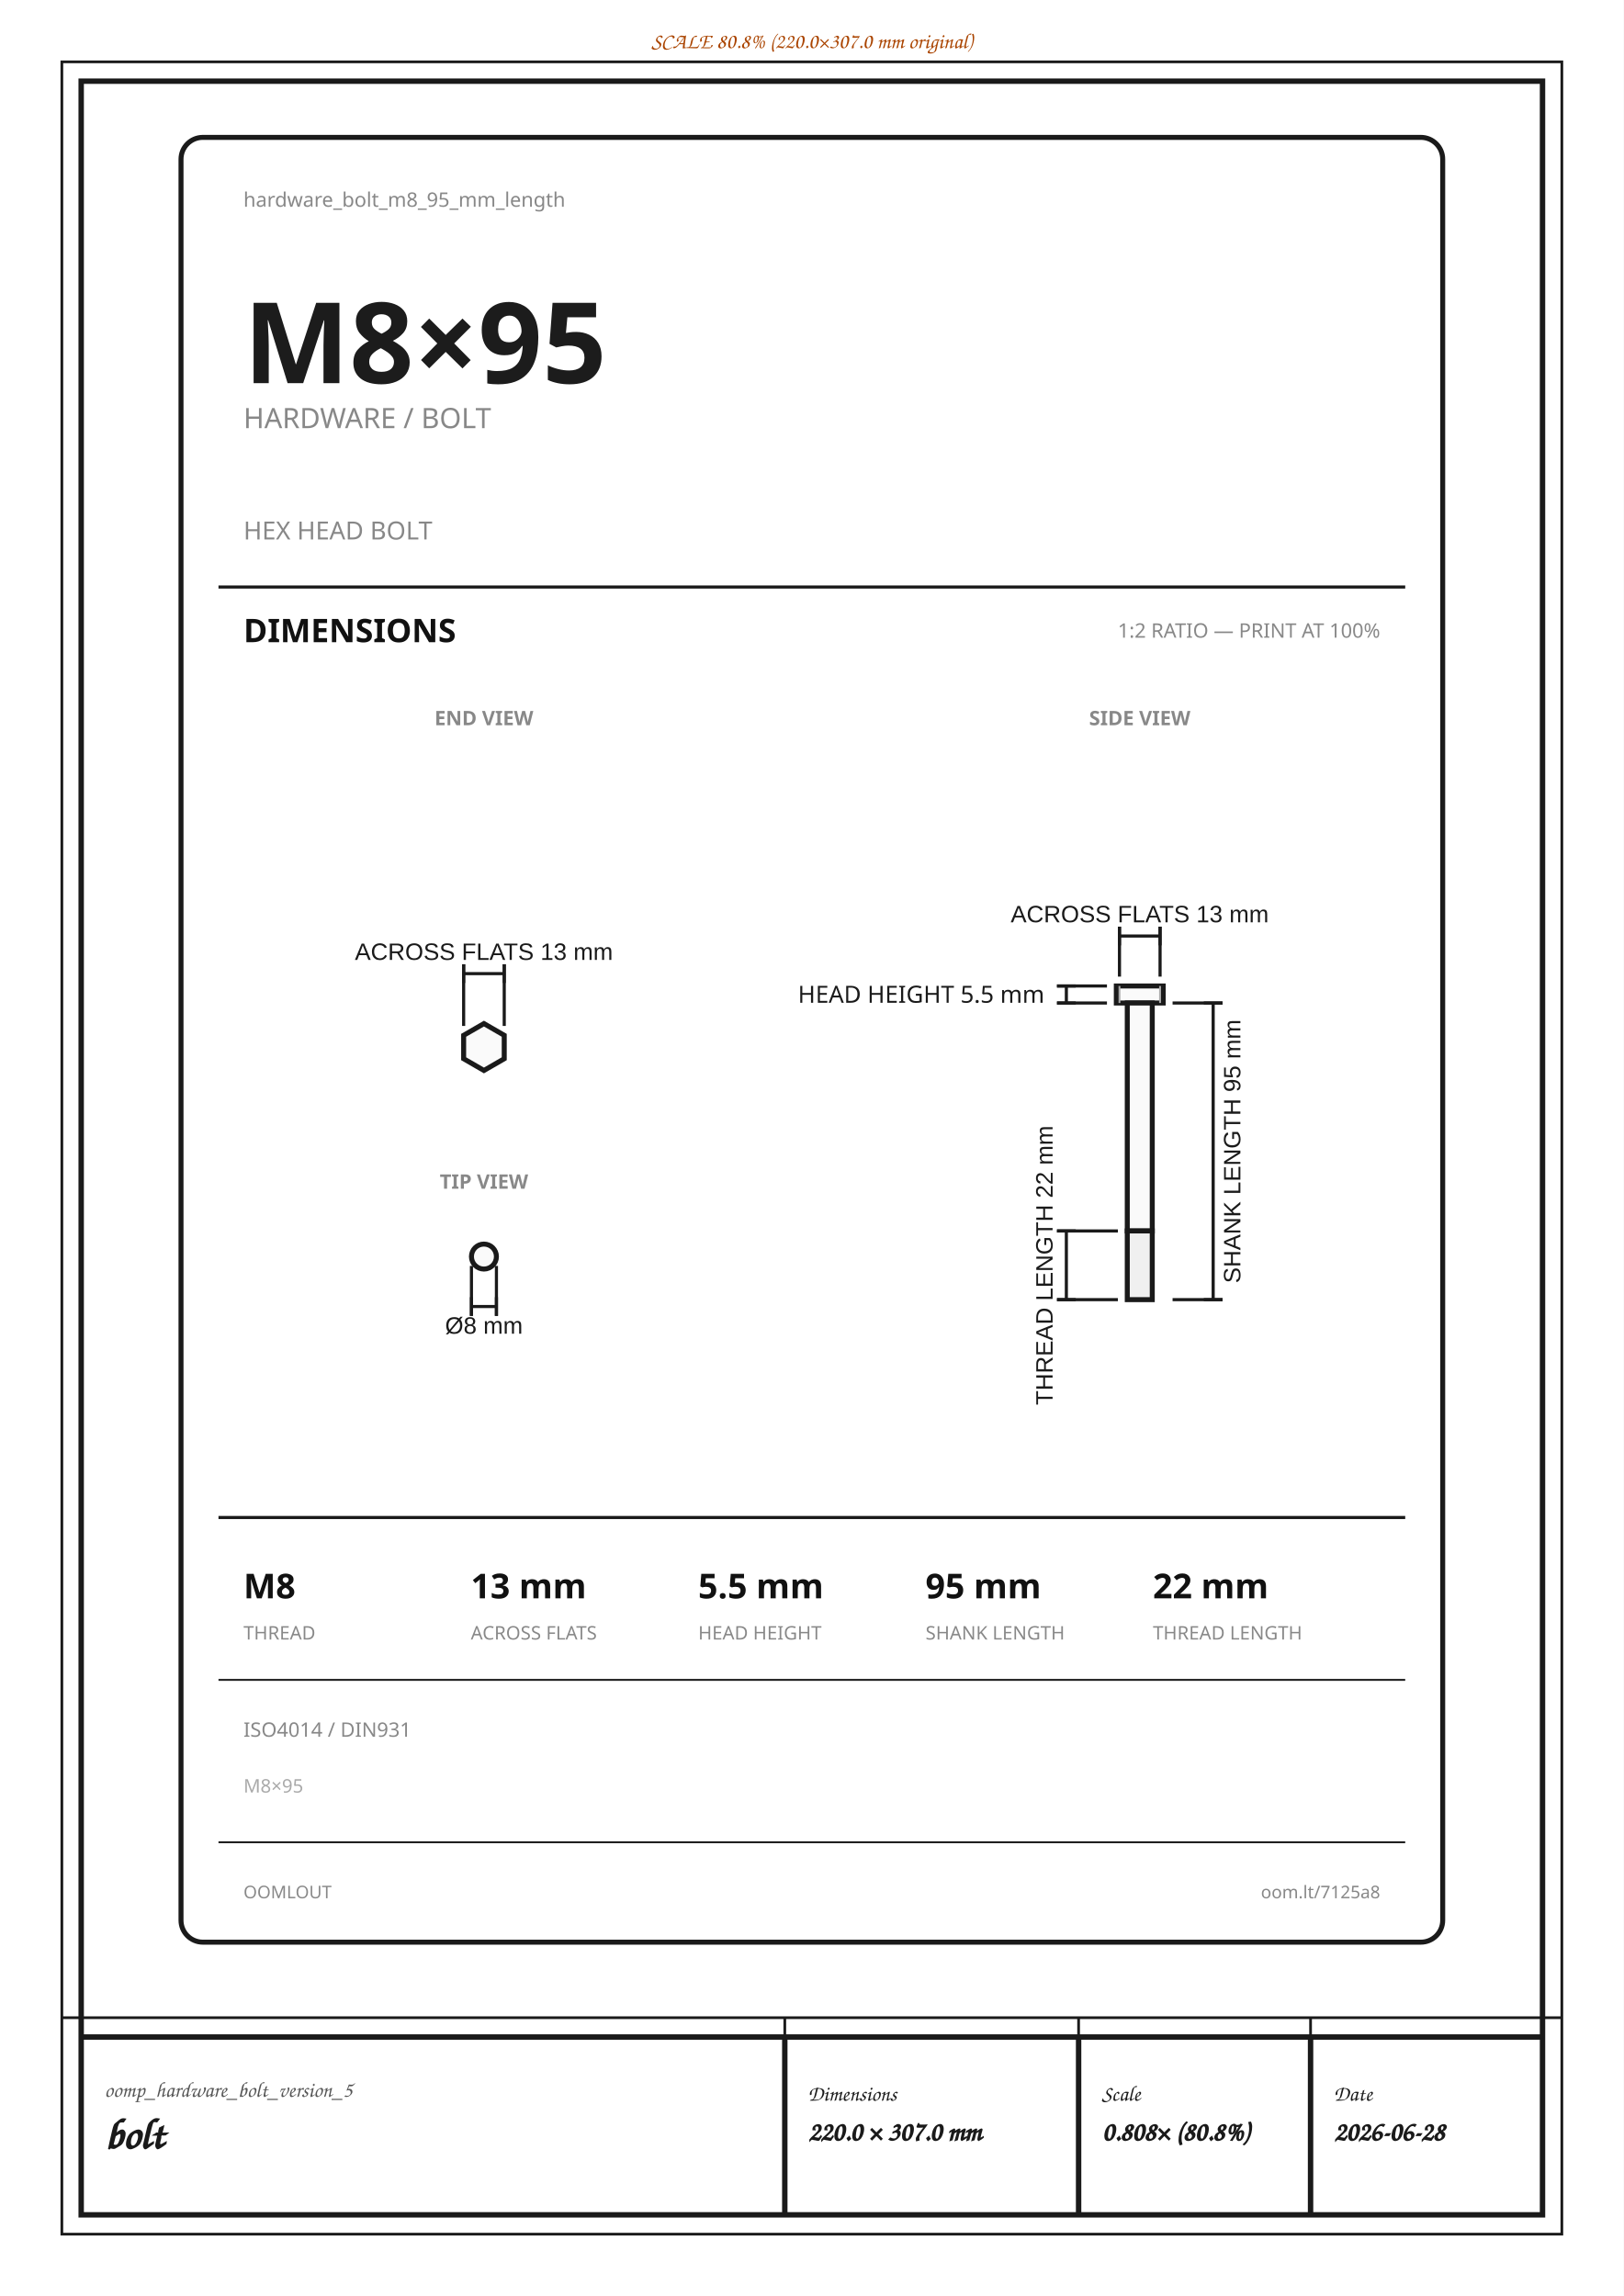
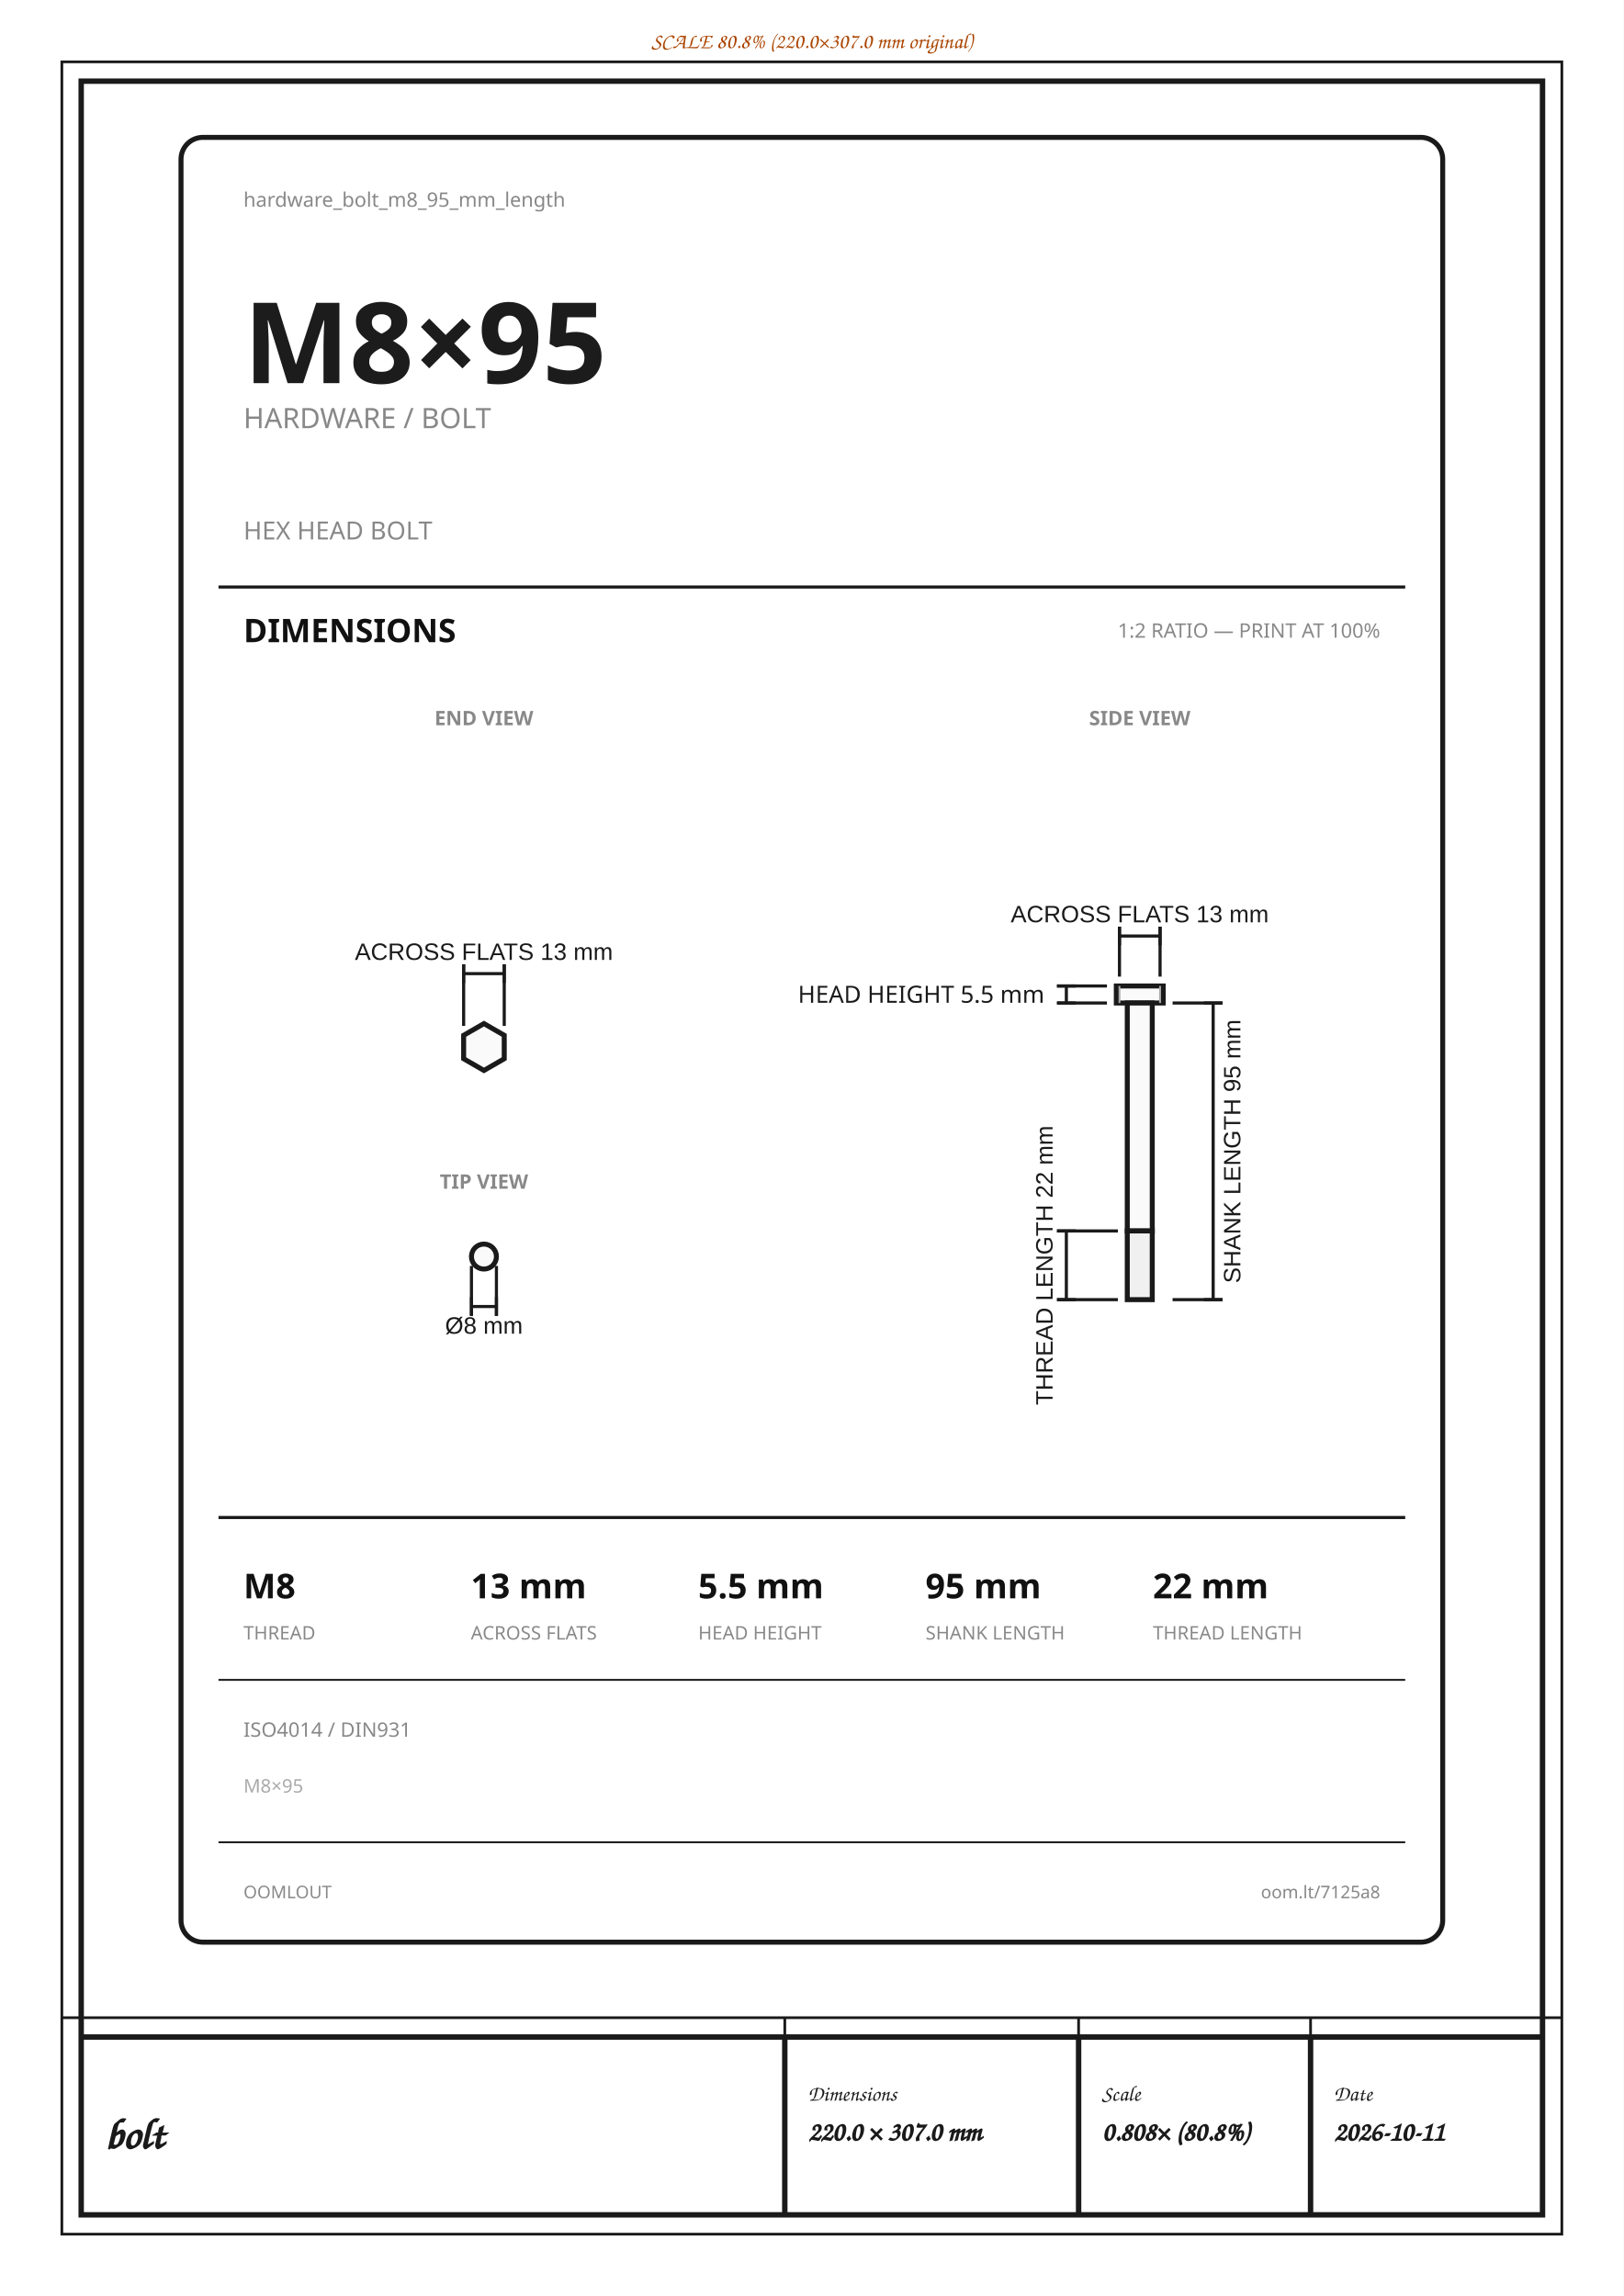
<svg xmlns="http://www.w3.org/2000/svg" width="210mm" height="297mm" viewBox="0 0 210 297">
  <rect x="0" y="0" width="210" height="297" fill="white" stroke="none" />
  <rect x="8" y="8" width="194" height="281" fill="none" stroke="#1A1A1A" stroke-width="0.35" />
  <rect x="10.5" y="10.5" width="189" height="276" fill="none" stroke="#1A1A1A" stroke-width="0.7" />
  <line x1="8" y1="261" x2="202" y2="261" stroke="#1A1A1A" stroke-width="0.35" />
  <line x1="10.5" y1="263.5" x2="199.5" y2="263.5" stroke="#1A1A1A" stroke-width="0.7" />
  <line x1="101.5" y1="261" x2="101.5" y2="286.5" stroke="#1A1A1A" stroke-width="0.35" />
  <line x1="101.5" y1="263.5" x2="101.5" y2="286.5" stroke="#1A1A1A" stroke-width="0.7" />
  <line x1="139.5" y1="261" x2="139.5" y2="286.5" stroke="#1A1A1A" stroke-width="0.35" />
  <line x1="139.5" y1="263.5" x2="139.5" y2="286.5" stroke="#1A1A1A" stroke-width="0.7" />
  <line x1="169.5" y1="261" x2="169.5" y2="286.5" stroke="#1A1A1A" stroke-width="0.35" />
  <line x1="169.5" y1="263.5" x2="169.5" y2="286.5" stroke="#1A1A1A" stroke-width="0.7" />
-   <text x="13.5" y="270.5" font-family="Swis721 Blk BT, comic sans ms" font-size="2.8" font-weight="normal" text-anchor="start" dominant-baseline="middle" fill="#555555" textLength="85" lengthAdjust="spacingAndGlyphs">oomp_hardware_bolt_version_5</text>
  <text x="13.5" y="276.5" font-family="Swis721 Blk BT, comic sans ms" font-size="5.5" font-weight="bold" text-anchor="start" dominant-baseline="middle" fill="#1A1A1A" textLength="85" lengthAdjust="spacingAndGlyphs">bolt</text>
  <text x="104.5" y="271" font-family="Swis721 Blk BT, comic sans ms" font-size="2.8" font-weight="normal" text-anchor="start" dominant-baseline="middle" fill="#1A1A1A">Dimensions</text>
  <text x="104.5" y="276" font-family="Swis721 Blk BT, comic sans ms" font-size="3.5" font-weight="bold" text-anchor="start" dominant-baseline="middle" fill="#1A1A1A">220.0 × 307.0 mm</text>
  <text x="142.5" y="271" font-family="Swis721 Blk BT, comic sans ms" font-size="2.8" font-weight="normal" text-anchor="start" dominant-baseline="middle" fill="#1A1A1A">Scale</text>
  <text x="142.5" y="276" font-family="Swis721 Blk BT, comic sans ms" font-size="3.5" font-weight="bold" text-anchor="start" dominant-baseline="middle" fill="#1A1A1A">0.808× (80.8%)</text>
  <text x="172.5" y="271" font-family="Swis721 Blk BT, comic sans ms" font-size="2.8" font-weight="normal" text-anchor="start" dominant-baseline="middle" fill="#1A1A1A">Date</text>
-   <text x="172.5" y="276" font-family="Swis721 Blk BT, comic sans ms" font-size="3.5" font-weight="bold" text-anchor="start" dominant-baseline="middle" fill="#1A1A1A">2026-06-28</text>
+   <text x="172.5" y="276" font-family="Swis721 Blk BT, comic sans ms" font-size="3.5" font-weight="bold" text-anchor="start" dominant-baseline="middle" fill="#1A1A1A">2026-10-11</text>
  <text x="105" y="5.5" font-family="Swis721 Blk BT, comic sans ms" font-size="2.8" font-weight="normal" text-anchor="middle" dominant-baseline="middle" fill="#AA4400">SCALE 80.8%  (220.0×307.0 mm original)</text>
  <g transform="translate(16.1401,10.5) scale(0.807818)">
    <rect x="5" y="5" width="210" height="297" fill="#ffffff" stroke="none" />
    <rect x="9" y="9" width="202" height="289" rx="3.5" ry="3.5" fill="none" stroke="#1A1A1A" stroke-width="0.8" />
    <text x="19" y="19" font-family="sans-serif" font-size="3.2" text-anchor="start" dominant-baseline="middle" fill="#888888">hardware_bolt_m8_95_mm_length</text>
    <text x="19" y="42" font-family="sans-serif" font-size="18" font-weight="bold" text-anchor="start" dominant-baseline="middle" fill="#1C1C1C">M8×95</text>
    <text x="19" y="54" font-family="sans-serif" font-size="4.5" text-anchor="start" dominant-baseline="middle" fill="#888888">HARDWARE / BOLT</text>
    <text x="19" y="72" font-family="sans-serif" font-size="4" text-anchor="start" dominant-baseline="middle" fill="#888888">HEX HEAD BOLT</text>
    <line x1="15" y1="81" x2="205" y2="81" fill="#333333" stroke="#1A1A1A" stroke-width="0.5" />
    <text x="19" y="88" font-family="sans-serif" font-size="5.2" font-weight="bold" text-anchor="start" dominant-baseline="middle" fill="#111111">DIMENSIONS</text>
    <text x="201" y="88" font-family="sans-serif" font-size="3.2" text-anchor="end" dominant-baseline="middle" fill="#888888">1:2 RATIO  —  PRINT AT 100%</text>
    <text x="57.5" y="102" font-family="sans-serif" font-size="3.2" font-weight="bold" text-anchor="middle" dominant-baseline="middle" fill="#888888">END VIEW</text>
    <text x="162.5" y="102" font-family="sans-serif" font-size="3.2" font-weight="bold" text-anchor="middle" dominant-baseline="middle" fill="#888888">SIDE VIEW</text>
    <polygon points="57.5,150.909 54.25,152.785 54.25,156.538 57.5,158.415 60.75,156.538 60.75,152.785" fill="#FAFAFA" stroke="#1A1A1A" stroke-width="0.8" />
    <line x1="54.25" y1="151.285" x2="54.25" y2="141.409" fill="#1A1A1A" stroke="#1A1A1A" stroke-width="0.5" />
    <line x1="60.75" y1="151.285" x2="60.75" y2="141.409" fill="#1A1A1A" stroke="#1A1A1A" stroke-width="0.5" />
    <line x1="54.25" y1="142.909" x2="60.75" y2="142.909" fill="#1A1A1A" stroke="#1A1A1A" stroke-width="0.5" />
    <line x1="54.25" y1="144.409" x2="54.25" y2="141.409" fill="#1A1A1A" stroke="#1A1A1A" stroke-width="0.5" />
    <line x1="60.75" y1="144.409" x2="60.75" y2="141.409" fill="#1A1A1A" stroke="#1A1A1A" stroke-width="0.5" />
    <text x="57.5" y="139.629" font-family="Arial, Helvetica, sans-serif" font-size="3.8" text-anchor="middle" dominant-baseline="middle" fill="#1A1A1A">ACROSS FLATS  13 mm</text>
    <text x="57.5" y="176.215" font-family="sans-serif" font-size="3.2" font-weight="bold" text-anchor="middle" dominant-baseline="middle" fill="#888888">TIP VIEW</text>
    <circle cx="57.5" cy="188.215" r="2" fill="#FAFAFA" stroke="#1A1A1A" stroke-width="0.8" />
    <line x1="55.5" y1="189.715" x2="55.5" y2="197.715" fill="#1A1A1A" stroke="#1A1A1A" stroke-width="0.5" />
    <line x1="59.5" y1="189.715" x2="59.5" y2="197.715" fill="#1A1A1A" stroke="#1A1A1A" stroke-width="0.5" />
    <line x1="55.5" y1="196.215" x2="59.5" y2="196.215" fill="#1A1A1A" stroke="#1A1A1A" stroke-width="0.5" />
    <line x1="55.5" y1="197.715" x2="55.5" y2="194.715" fill="#1A1A1A" stroke="#1A1A1A" stroke-width="0.5" />
    <line x1="59.5" y1="197.715" x2="59.5" y2="194.715" fill="#1A1A1A" stroke="#1A1A1A" stroke-width="0.5" />
    <text x="57.5" y="199.495" font-family="Arial, Helvetica, sans-serif" font-size="3.8" text-anchor="middle" dominant-baseline="middle" fill="#1A1A1A">Ø8 mm</text>
    <rect x="158.747" y="144.887" width="7.506" height="2.725" fill="#FAFAFA" stroke="#1A1A1A" stroke-width="0.8" />
    <line x1="159.25" y1="147.613" x2="159.25" y2="144.887" fill="#333333" stroke="#AAAAAA" stroke-width="0.3" />
    <line x1="165.75" y1="147.613" x2="165.75" y2="144.887" fill="#333333" stroke="#AAAAAA" stroke-width="0.3" />
    <rect x="160.5" y="147.613" width="4" height="36.5" fill="#FAFAFA" stroke="#1A1A1A" stroke-width="0.8" />
    <rect x="160.5" y="184.113" width="4" height="11" fill="#F0F0F0" stroke="#1A1A1A" stroke-width="0.8" />
    <line x1="159.25" y1="143.387" x2="159.25" y2="135.387" fill="#1A1A1A" stroke="#1A1A1A" stroke-width="0.5" />
    <line x1="165.75" y1="143.387" x2="165.75" y2="135.387" fill="#1A1A1A" stroke="#1A1A1A" stroke-width="0.5" />
    <line x1="159.25" y1="136.887" x2="165.75" y2="136.887" fill="#1A1A1A" stroke="#1A1A1A" stroke-width="0.5" />
    <line x1="159.25" y1="138.387" x2="159.25" y2="135.387" fill="#1A1A1A" stroke="#1A1A1A" stroke-width="0.5" />
    <line x1="165.75" y1="138.387" x2="165.75" y2="135.387" fill="#1A1A1A" stroke="#1A1A1A" stroke-width="0.5" />
    <text x="162.5" y="133.607" font-family="Arial, Helvetica, sans-serif" font-size="3.8" text-anchor="middle" dominant-baseline="middle" fill="#1A1A1A">ACROSS FLATS  13 mm</text>
    <line x1="157.247" y1="147.613" x2="149.247" y2="147.613" fill="#333333" stroke="#1A1A1A" stroke-width="0.5" />
    <line x1="149.247" y1="147.613" x2="152.247" y2="147.613" fill="#333333" stroke="#1A1A1A" stroke-width="0.5" />
    <line x1="157.247" y1="144.887" x2="149.247" y2="144.887" fill="#333333" stroke="#1A1A1A" stroke-width="0.5" />
    <line x1="149.247" y1="144.887" x2="152.247" y2="144.887" fill="#333333" stroke="#1A1A1A" stroke-width="0.5" />
    <line x1="150.747" y1="147.613" x2="150.747" y2="144.887" fill="#333333" stroke="#1A1A1A" stroke-width="0.5" />
    <text x="147.247" y="146.25" font-family="sans-serif" font-size="3.8" text-anchor="end" dominant-baseline="middle" fill="#1A1A1A">HEAD HEIGHT  5.5 mm</text>
    <line x1="167.753" y1="195.113" x2="175.753" y2="195.113" fill="#1A1A1A" stroke="#1A1A1A" stroke-width="0.5" />
    <line x1="167.753" y1="147.613" x2="175.753" y2="147.613" fill="#1A1A1A" stroke="#1A1A1A" stroke-width="0.5" />
    <line x1="174.253" y1="195.113" x2="174.253" y2="147.613" fill="#1A1A1A" stroke="#1A1A1A" stroke-width="0.5" />
    <line x1="172.753" y1="195.113" x2="175.753" y2="195.113" fill="#1A1A1A" stroke="#1A1A1A" stroke-width="0.5" />
    <line x1="172.753" y1="147.613" x2="175.753" y2="147.613" fill="#1A1A1A" stroke="#1A1A1A" stroke-width="0.5" />
    <text x="177.533" y="171.363" font-family="Arial, Helvetica, sans-serif" font-size="3.8" text-anchor="middle" dominant-baseline="middle" fill="#1A1A1A" transform="rotate(-90.000,177.5328,171.3625)">SHANK LENGTH  95 mm</text>
    <line x1="159" y1="195.113" x2="149.247" y2="195.113" fill="#1A1A1A" stroke="#1A1A1A" stroke-width="0.5" />
    <line x1="159" y1="184.113" x2="149.247" y2="184.113" fill="#1A1A1A" stroke="#1A1A1A" stroke-width="0.5" />
    <line x1="150.747" y1="195.113" x2="150.747" y2="184.113" fill="#1A1A1A" stroke="#1A1A1A" stroke-width="0.5" />
    <line x1="149.247" y1="195.113" x2="152.247" y2="195.113" fill="#1A1A1A" stroke="#1A1A1A" stroke-width="0.5" />
    <line x1="149.247" y1="184.113" x2="152.247" y2="184.113" fill="#1A1A1A" stroke="#1A1A1A" stroke-width="0.5" />
    <text x="147.467" y="189.613" font-family="Arial, Helvetica, sans-serif" font-size="3.8" text-anchor="middle" dominant-baseline="middle" fill="#1A1A1A" transform="rotate(-90.000,147.4672,189.6125)">THREAD LENGTH  22 mm</text>
    <line x1="15" y1="230" x2="205" y2="230" fill="#333333" stroke="#1A1A1A" stroke-width="0.5" />
    <text x="19" y="241" font-family="sans-serif" font-size="5.5" font-weight="bold" text-anchor="start" dominant-baseline="middle" fill="#111111">M8</text>
    <text x="19" y="248.5" font-family="sans-serif" font-size="3" text-anchor="start" dominant-baseline="middle" fill="#888888">THREAD</text>
    <text x="55.4" y="241" font-family="sans-serif" font-size="5.5" font-weight="bold" text-anchor="start" dominant-baseline="middle" fill="#111111">13 mm</text>
    <text x="55.4" y="248.5" font-family="sans-serif" font-size="3" text-anchor="start" dominant-baseline="middle" fill="#888888">ACROSS FLATS</text>
    <text x="91.8" y="241" font-family="sans-serif" font-size="5.5" font-weight="bold" text-anchor="start" dominant-baseline="middle" fill="#111111">5.5 mm</text>
    <text x="91.8" y="248.5" font-family="sans-serif" font-size="3" text-anchor="start" dominant-baseline="middle" fill="#888888">HEAD HEIGHT</text>
    <text x="128.2" y="241" font-family="sans-serif" font-size="5.5" font-weight="bold" text-anchor="start" dominant-baseline="middle" fill="#111111">95 mm</text>
    <text x="128.2" y="248.5" font-family="sans-serif" font-size="3" text-anchor="start" dominant-baseline="middle" fill="#888888">SHANK LENGTH</text>
    <text x="164.6" y="241" font-family="sans-serif" font-size="5.5" font-weight="bold" text-anchor="start" dominant-baseline="middle" fill="#111111">22 mm</text>
    <text x="164.6" y="248.5" font-family="sans-serif" font-size="3" text-anchor="start" dominant-baseline="middle" fill="#888888">THREAD LENGTH</text>
    <line x1="15" y1="256" x2="205" y2="256" fill="#333333" stroke="#1A1A1A" stroke-width="0.3" />
    <text x="19" y="264" font-family="sans-serif" font-size="3.2" text-anchor="start" dominant-baseline="middle" fill="#888888">ISO4014 / DIN931</text>
    <text x="19" y="273" font-family="sans-serif" font-size="3" text-anchor="start" dominant-baseline="middle" fill="#aaaaaa">M8×95</text>
    <line x1="15" y1="282" x2="205" y2="282" fill="#333333" stroke="#1A1A1A" stroke-width="0.3" />
    <text x="19" y="290" font-family="sans-serif" font-size="2.8" text-anchor="start" dominant-baseline="middle" fill="#888888">OOMLOUT</text>
    <text x="201" y="290" font-family="sans-serif" font-size="2.8" text-anchor="end" dominant-baseline="middle" fill="#888888">oom.lt/7125a8</text>
  </g>
</svg>
